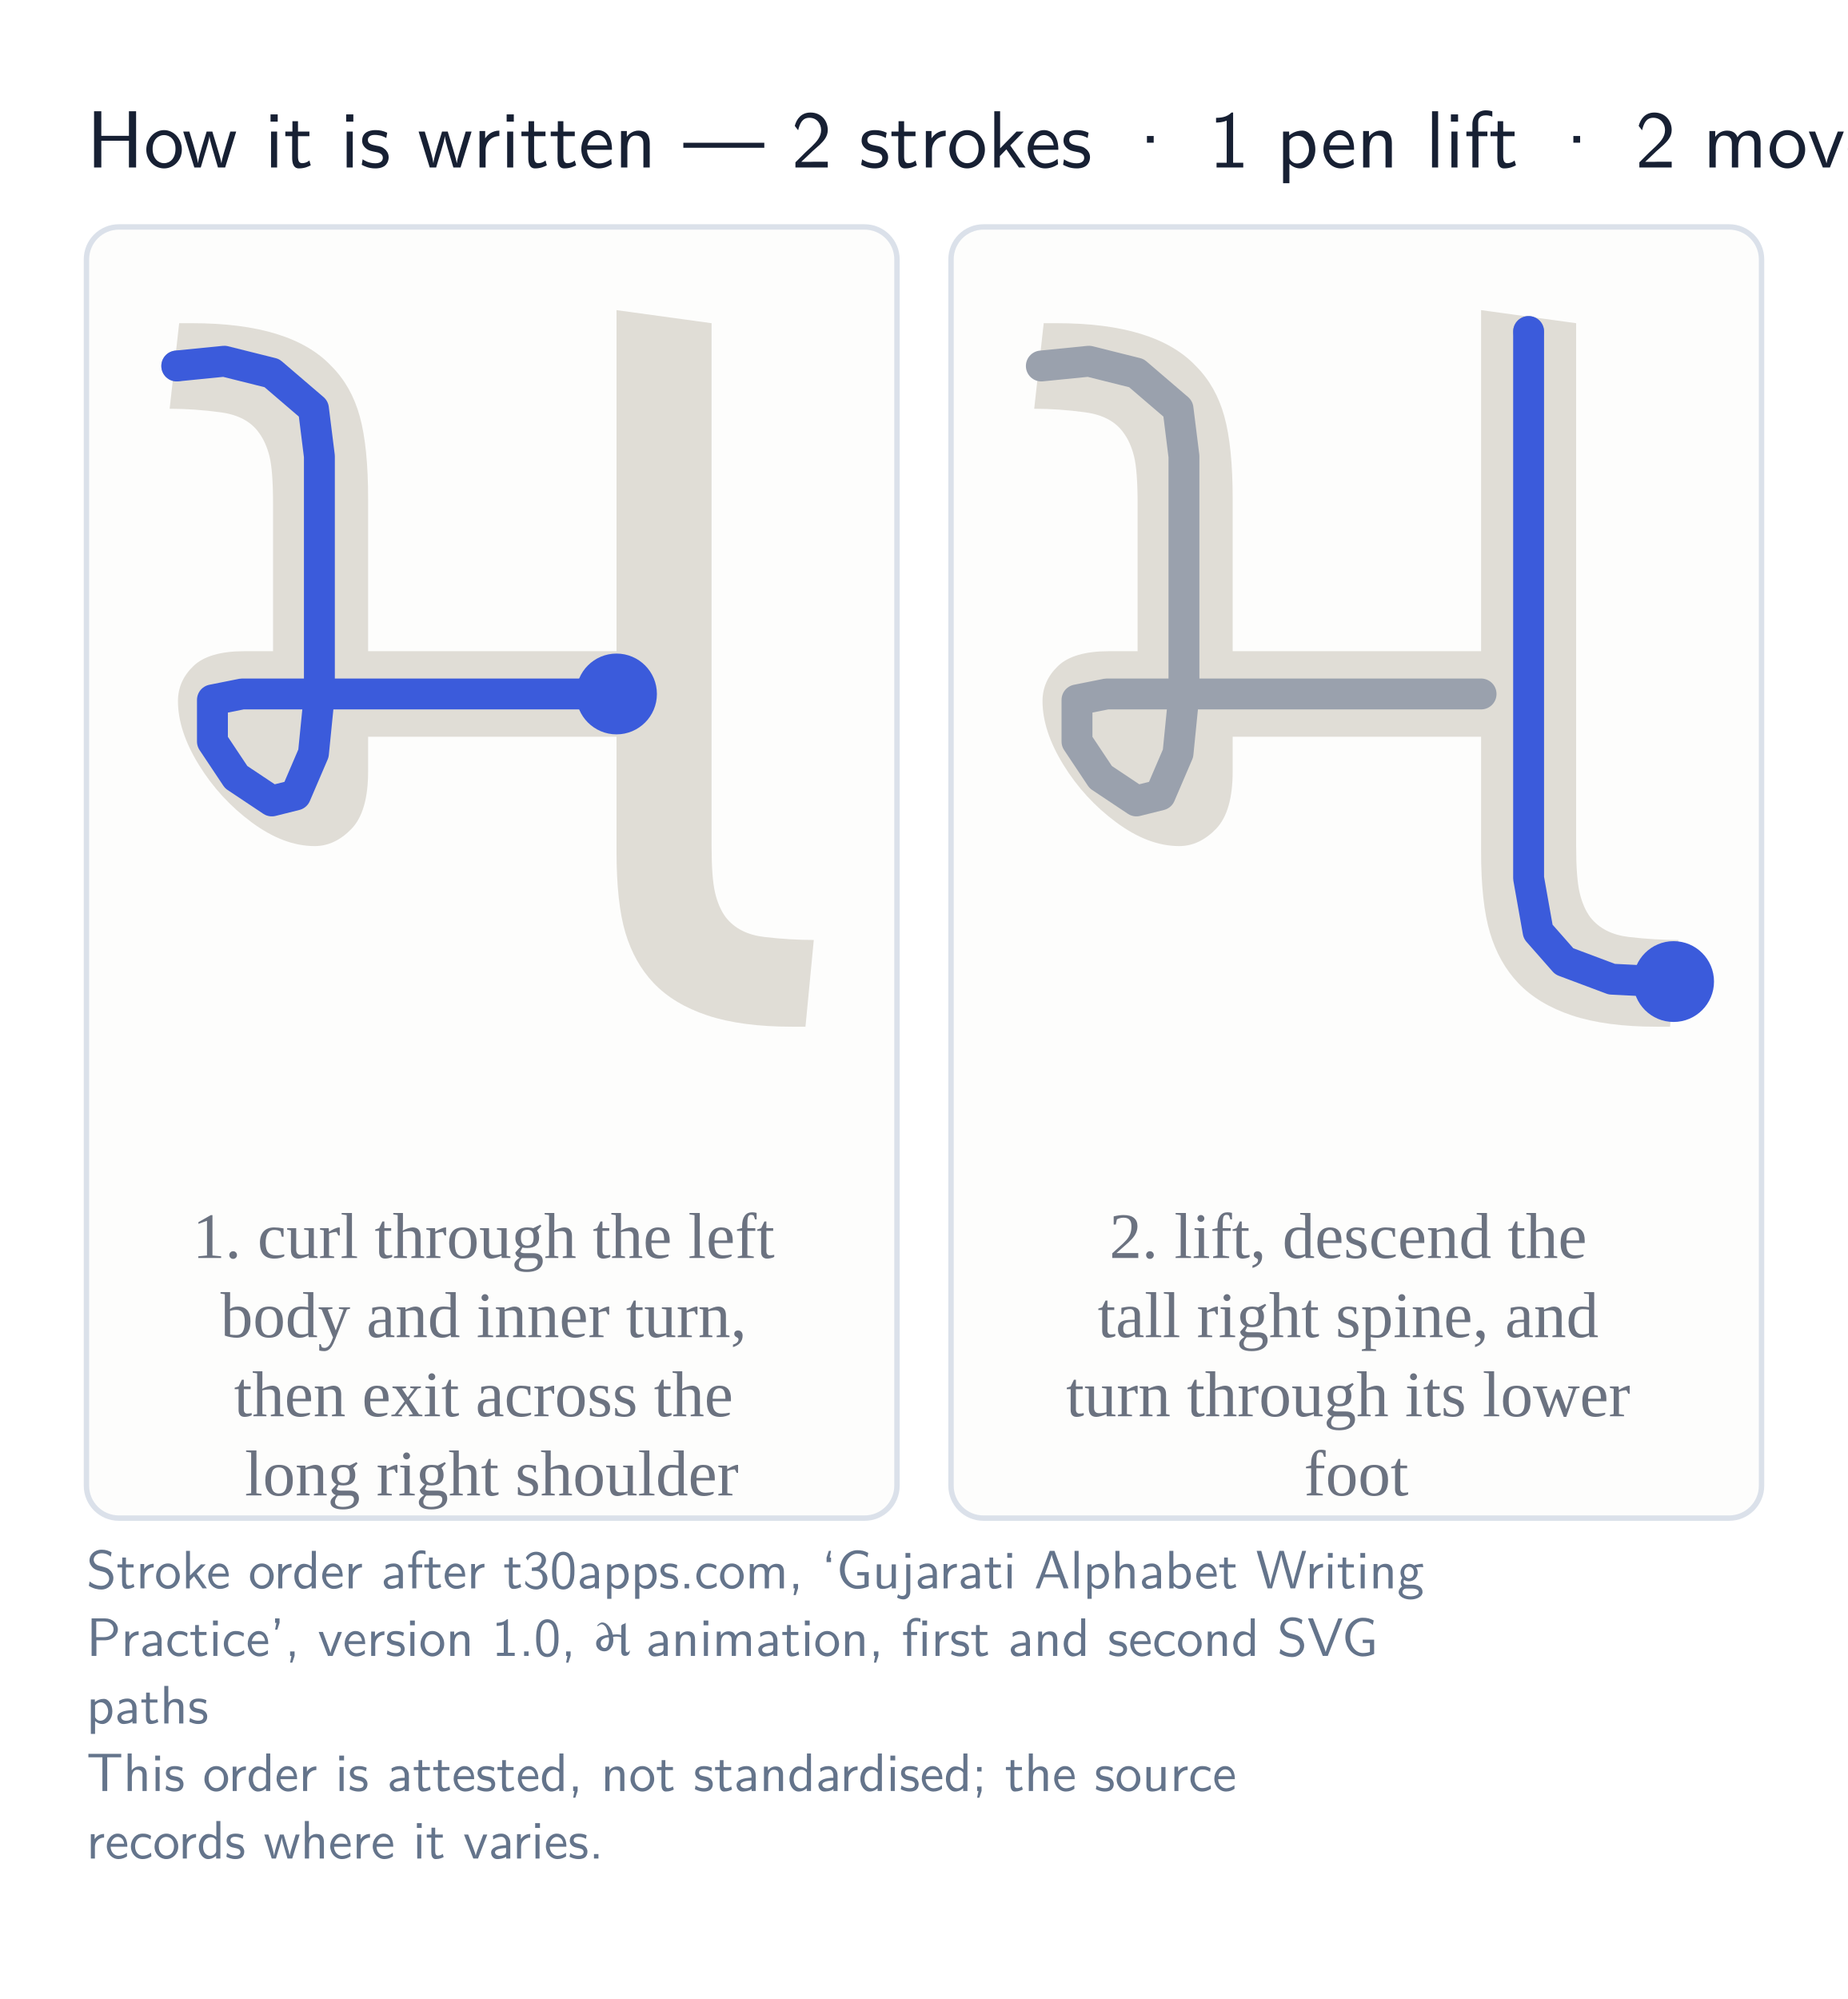
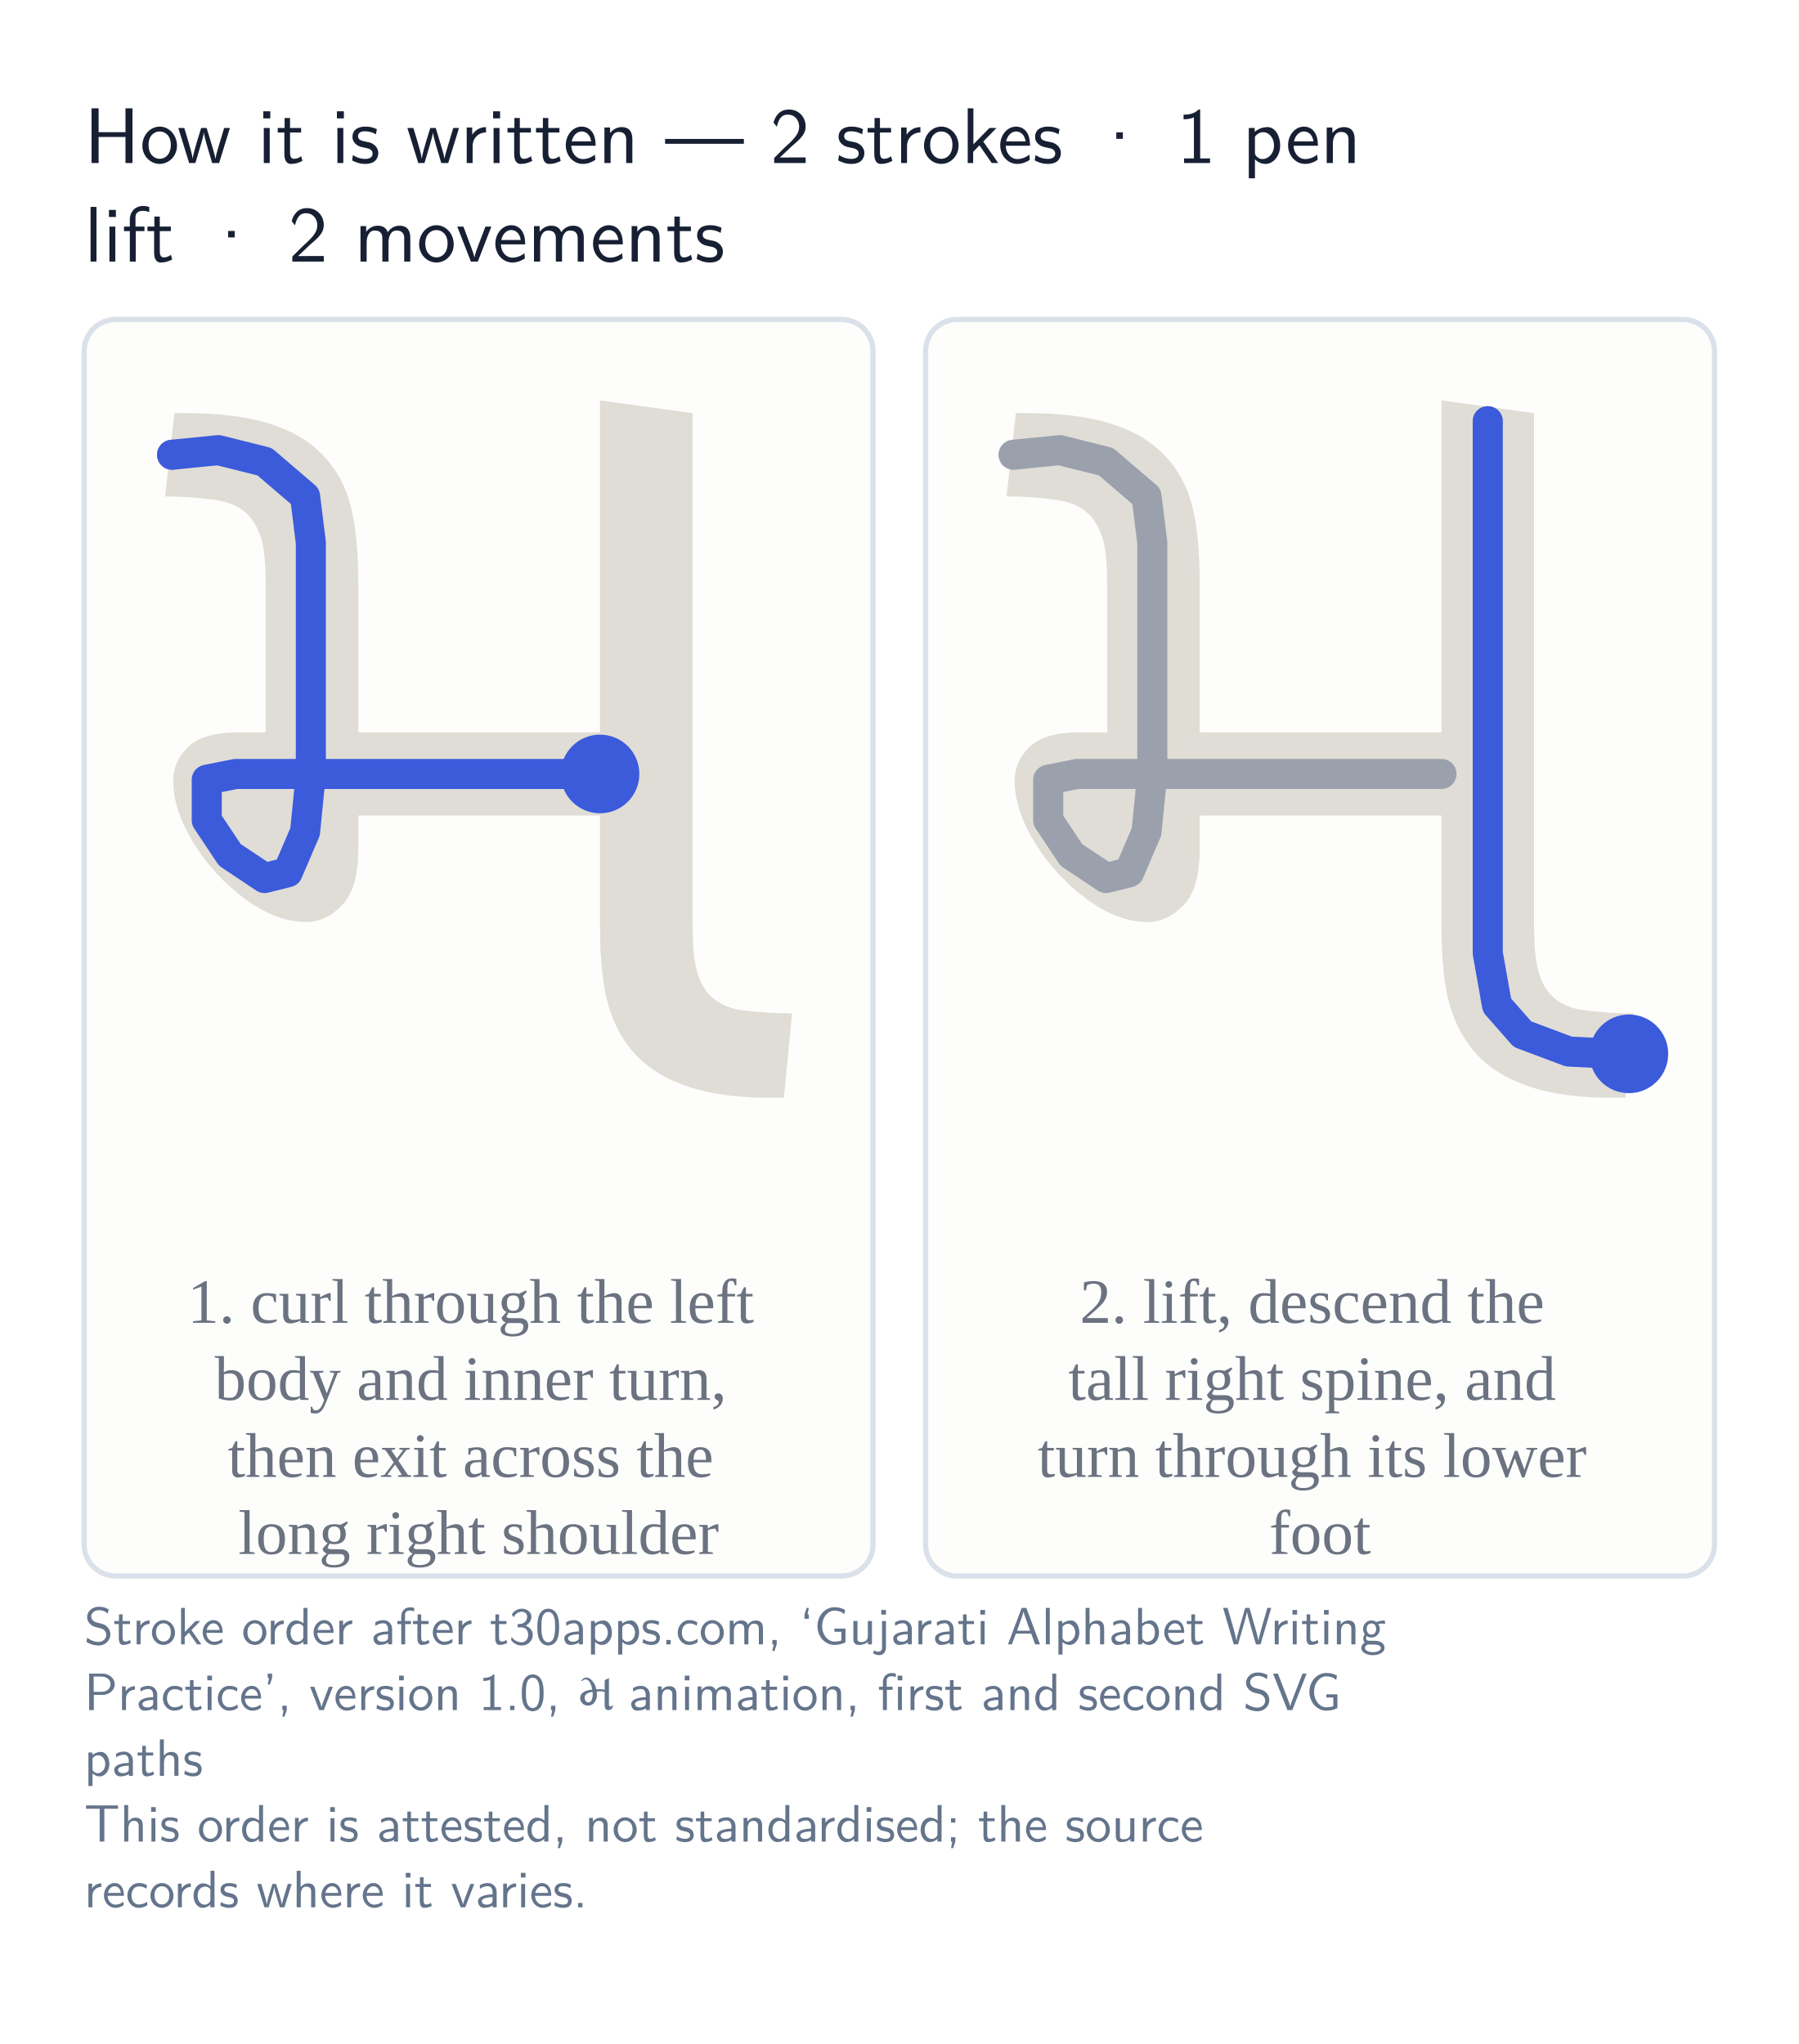
- <svg xmlns="http://www.w3.org/2000/svg" width="342" height="369.97" viewBox="0 0 342 369.97" role="img" aria-label="How to write મ: 2 strokes · 1 pen lift · 2 movements">
-   <rect x="0" y="0" width="342" height="369.97" fill="#ffffff" />
-   <text x="16" y="31" font-family="Latin Modern Sans, sans-serif" font-size="15" fill="#172033">How it is written — 2 strokes · 1 pen lift · 2 movements</text>
-   <rect x="16" y="42" width="150" height="238.97" rx="6" fill="#fdfdfc" stroke="#dbe1ea" stroke-width="1" />
-   <svg x="16" y="42" width="150" height="238.97" viewBox="-26 -673 682 1086.5" preserveAspectRatio="xMidYMid meet" overflow="hidden">
+ <svg xmlns="http://www.w3.org/2000/svg" width="342" height="388.72" viewBox="0 0 342 388.72" role="img" aria-label="How to write મ: 2 strokes · 1 pen lift · 2 movements">
+   <rect x="0" y="0" width="342" height="388.72" fill="#ffffff" />
+   <text x="16" y="31" font-family="Latin Modern Sans, sans-serif" font-size="15" fill="#172033">How it is written — 2 strokes · 1 pen</text>
+   <text x="16" y="49.75" font-family="Latin Modern Sans, sans-serif" font-size="15" fill="#172033">lift · 2 movements</text>
+   <rect x="16" y="60.75" width="150" height="238.97" rx="6" fill="#fdfdfc" stroke="#dbe1ea" stroke-width="1" />
+   <svg x="16" y="60.75" width="150" height="238.97" viewBox="-26 -673 682 1086.5" preserveAspectRatio="xMidYMid meet" overflow="hidden">
    <g transform="scale(1,-1)">
      <path class="ductus__glyph" d="M166 152Q140 152 113 172Q86 192 68.5 220.5Q51 249 51 274Q51 291 64 303.5Q77 316 107 316L131 316L131 440Q131 468 128 480Q125 492 119 500Q109 514 87 517Q65 520 44 520L52 592L63 592Q146 592 180 556Q197 539 204 513.5Q211 488 211 444L211 316L420 316L420 603L500 592L500 152Q500 125 503 112.5Q506 100 512 92Q523 78 544.5 75.5Q566 73 586 73L579 0L568 0Q525 0 496.5 9.5Q468 19 451 37Q435 54 427.5 79Q420 104 420 148L420 244L211 244L211 215Q211 181 197 166.5Q183 152 166 152Z" fill="#e0ddd6" fill-rule="nonzero" />
      <path class="ductus__done" d="M50 556 L50 556" fill="none" stroke="#9aa1ad" stroke-width="26" stroke-linecap="round" stroke-linejoin="round" />
      <path class="ductus__pen" d="M50 556 L90 560 L130 550 L165 520 L170 480 L170 430 L170 380 L170 330 L170 280 L165 230 L150 195 L130 190 L100 210 L80 240 L80 275 L105 280 L150 280 L210 280 L280 280 L350 280 L420 280" fill="none" stroke="#3b5bdb" stroke-width="26" stroke-linecap="round" stroke-linejoin="round" />
      <circle class="ductus__tip" cx="420" cy="280" r="34" fill="#3b5bdb" />
    </g>
    <text class="ductus__caption" x="315" y="194.6" text-anchor="middle" font-size="54.6" fill="#6b7280">
      <tspan x="315" y="194.6">1. curl through the left</tspan>
      <tspan x="315" y="261.2">body and inner turn,</tspan>
      <tspan x="315" y="327.8">then exit across the</tspan>
      <tspan x="315" y="394.4">long right shoulder</tspan>
    </text>
  </svg>
-   <rect x="176" y="42" width="150" height="238.97" rx="6" fill="#fdfdfc" stroke="#dbe1ea" stroke-width="1" />
-   <svg x="176" y="42" width="150" height="238.97" viewBox="-26 -673 682 1086.5" preserveAspectRatio="xMidYMid meet" overflow="hidden">
+   <rect x="176" y="60.75" width="150" height="238.97" rx="6" fill="#fdfdfc" stroke="#dbe1ea" stroke-width="1" />
+   <svg x="176" y="60.75" width="150" height="238.97" viewBox="-26 -673 682 1086.5" preserveAspectRatio="xMidYMid meet" overflow="hidden">
    <g transform="scale(1,-1)">
      <path class="ductus__glyph" d="M166 152Q140 152 113 172Q86 192 68.5 220.5Q51 249 51 274Q51 291 64 303.5Q77 316 107 316L131 316L131 440Q131 468 128 480Q125 492 119 500Q109 514 87 517Q65 520 44 520L52 592L63 592Q146 592 180 556Q197 539 204 513.5Q211 488 211 444L211 316L420 316L420 603L500 592L500 152Q500 125 503 112.5Q506 100 512 92Q523 78 544.5 75.5Q566 73 586 73L579 0L568 0Q525 0 496.5 9.5Q468 19 451 37Q435 54 427.5 79Q420 104 420 148L420 244L211 244L211 215Q211 181 197 166.5Q183 152 166 152Z" fill="#e0ddd6" fill-rule="nonzero" />
      <path class="ductus__done" d="M50 556 L90 560 L130 550 L165 520 L170 480 L170 430 L170 380 L170 330 L170 280 L165 230 L150 195 L130 190 L100 210 L80 240 L80 275 L105 280 L150 280 L210 280 L280 280 L350 280 L420 280" fill="none" stroke="#9aa1ad" stroke-width="26" stroke-linecap="round" stroke-linejoin="round" />
      <path class="ductus__done" d="M460 585 L460 585" fill="none" stroke="#9aa1ad" stroke-width="26" stroke-linecap="round" stroke-linejoin="round" />
      <path class="ductus__pen" d="M460 585 L460 500 L460 400 L460 300 L460 200 L460 125 L468 80 L490 55 L530 40 L570 38 L582 38" fill="none" stroke="#3b5bdb" stroke-width="26" stroke-linecap="round" stroke-linejoin="round" />
      <circle class="ductus__tip" cx="582" cy="38" r="34" fill="#3b5bdb" />
    </g>
    <text class="ductus__caption" x="315" y="194.6" text-anchor="middle" font-size="54.6" fill="#6b7280">
      <tspan x="315" y="194.6">2. lift, descend the</tspan>
      <tspan x="315" y="261.2">tall right spine, and</tspan>
      <tspan x="315" y="327.8">turn through its lower</tspan>
      <tspan x="315" y="394.4">foot</tspan>
    </text>
  </svg>
-   <text x="16" y="293.97" font-family="Latin Modern Sans, sans-serif" font-size="10" fill="#64748b">Stroke order after t30apps.com, ‘Gujarati Alphabet Writing</text>
-   <text x="16" y="306.47" font-family="Latin Modern Sans, sans-serif" font-size="10" fill="#64748b">Practice’, version 1.0, મ animation, first and second SVG</text>
-   <text x="16" y="318.97" font-family="Latin Modern Sans, sans-serif" font-size="10" fill="#64748b">paths</text>
-   <text x="16" y="331.47" font-family="Latin Modern Sans, sans-serif" font-size="10" fill="#64748b">This order is attested, not standardised; the source</text>
-   <text x="16" y="343.97" font-family="Latin Modern Sans, sans-serif" font-size="10" fill="#64748b">records where it varies.</text>
+   <text x="16" y="312.72" font-family="Latin Modern Sans, sans-serif" font-size="10" fill="#64748b">Stroke order after t30apps.com, ‘Gujarati Alphabet Writing</text>
+   <text x="16" y="325.22" font-family="Latin Modern Sans, sans-serif" font-size="10" fill="#64748b">Practice’, version 1.0, મ animation, first and second SVG</text>
+   <text x="16" y="337.72" font-family="Latin Modern Sans, sans-serif" font-size="10" fill="#64748b">paths</text>
+   <text x="16" y="350.22" font-family="Latin Modern Sans, sans-serif" font-size="10" fill="#64748b">This order is attested, not standardised; the source</text>
+   <text x="16" y="362.72" font-family="Latin Modern Sans, sans-serif" font-size="10" fill="#64748b">records where it varies.</text>
</svg>
